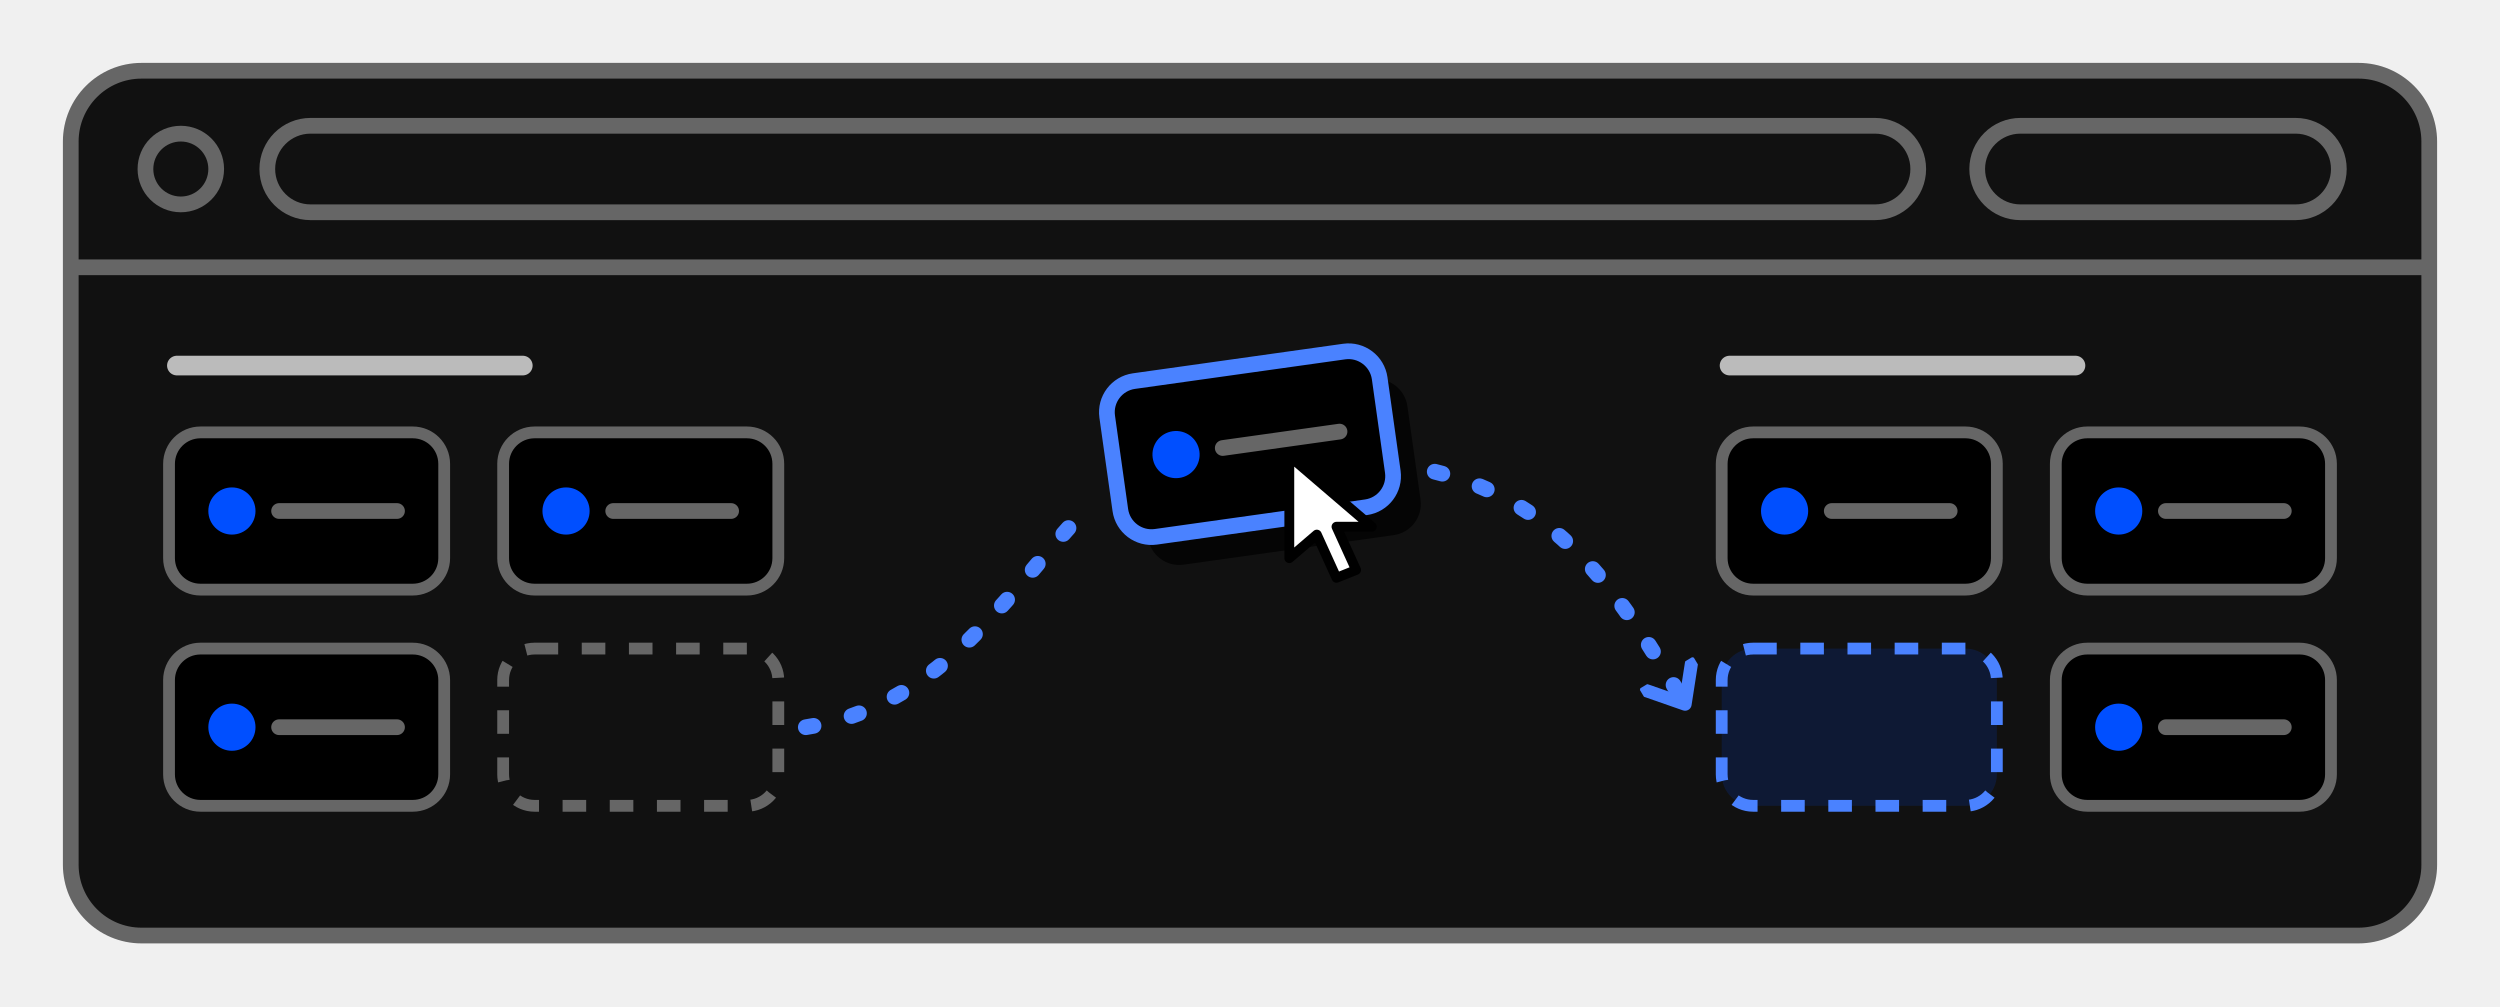
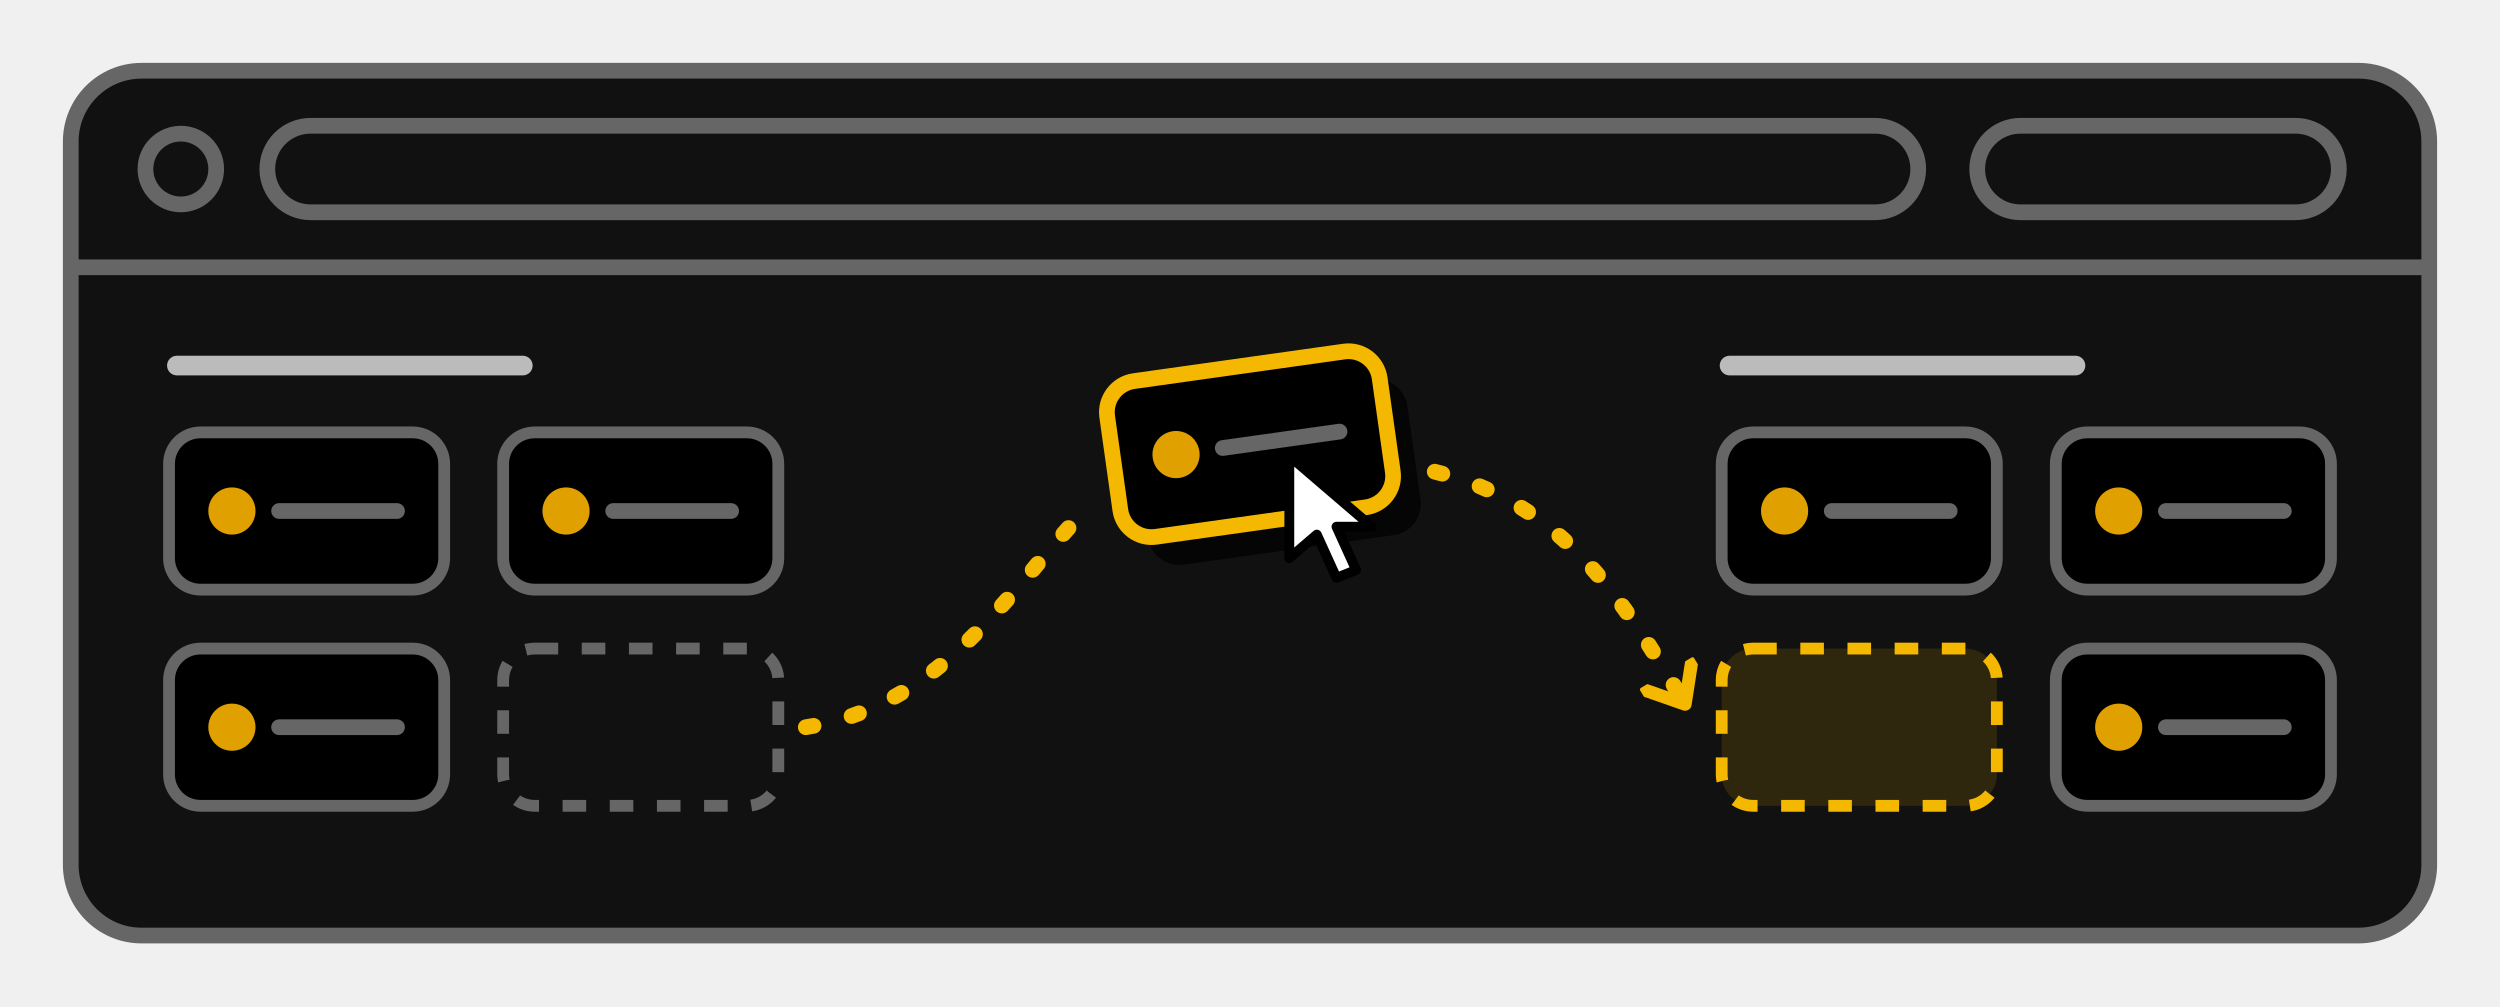
<svg xmlns="http://www.w3.org/2000/svg" viewBox="117 12 636 256" role="img" aria-labelledby="title">
  <defs>
    <g id="tile">
      <rect width="70" height="40" rx="8" fill="#000" stroke="#666" stroke-width="3" />
-       <circle cx="16" cy="20" r="6" fill="#004fff" />
+       <circle cx="16" cy="20" r="6" fill="#e0a100" />
      <line x1="28" y1="20" x2="58" y2="20" stroke="#666" stroke-width="4" stroke-linecap="round" />
    </g>
    <path id="pointer" d="M0 0 V26 L7 20 L12 31 L17 29 L12 18 H21 Z" fill="#fff" stroke="#000" stroke-linejoin="round" stroke-width="2.5" />
    <marker id="arrowhead" viewBox="0 0 12 12" refX="6" refY="6" markerWidth="16" markerHeight="16" markerUnits="userSpaceOnUse" orient="auto">
-       <polyline points="1,1 7,6 1,11" fill="none" stroke="#4a82ff" stroke-width="2.5" stroke-linecap="round" stroke-linejoin="round" />
+       <polyline points="1,1 7,6 1,11" fill="none" stroke="#f5b800" stroke-width="2.5" stroke-linecap="round" stroke-linejoin="round" />
    </marker>
  </defs>
  <g stroke="#666" stroke-width="4" fill="none">
    <rect x="135" y="30" width="600" height="220" rx="18" fill="#111" />
    <line x1="135" y1="80" x2="735" y2="80" />
    <circle cx="163" cy="55" r="9" />
    <rect x="185" y="44" width="420" height="22" rx="11" />
    <rect x="620" y="44" width="92" height="22" rx="11" />
  </g>
  <g stroke="#bbb" stroke-width="5" stroke-linecap="round">
    <line x1="162" y1="105" x2="250" y2="105" />
    <line x1="557" y1="105" x2="645" y2="105" />
  </g>
  <use href="#tile" x="160" y="122" />
  <use href="#tile" x="245" y="122" />
  <use href="#tile" x="160" y="177" />
  <use href="#tile" x="555" y="122" />
  <use href="#tile" x="640" y="122" />
  <use href="#tile" x="640" y="177" />
  <rect x="245" y="177" width="70" height="40" rx="8" fill="none" stroke="#666" stroke-width="3" stroke-dasharray="6 6" />
-   <rect x="555" y="177" width="70" height="40" rx="8" fill="#004fff" fill-opacity="0.15" stroke="#4a82ff" stroke-width="3" stroke-dasharray="6 6" />
-   <g stroke="#4a82ff" stroke-width="4" stroke-linecap="round" fill="none">
+   <rect x="555" y="177" width="70" height="40" rx="8" fill="#e0a100" fill-opacity="0.15" stroke="#f5b800" stroke-width="3" stroke-dasharray="6 6" />
+   <g stroke="#f5b800" stroke-width="4" stroke-linecap="round" fill="none">
    <path d="M322 197 C355 192 372 165 390 145" stroke-dasharray="2 10" />
    <path d="M482 132 C515 140 530 165 545 190" stroke-dasharray="2 10" marker-end="url(#arrowhead)" />
  </g>
  <g transform="translate(435 125) rotate(-8)">
    <rect x="-29" y="-12" width="70" height="40" rx="8" fill="#000" opacity="0.7" />
-     <rect x="-35" y="-20" width="70" height="40" rx="8" fill="#000" stroke="#4a82ff" stroke-width="4" />
-     <circle cx="-19" cy="0" r="6" fill="#004fff" />
+     <rect x="-35" y="-20" width="70" height="40" rx="8" fill="#000" stroke="#f5b800" stroke-width="4" />
+     <circle cx="-19" cy="0" r="6" fill="#e0a100" />
    <line x1="-7" y1="0" x2="23" y2="0" stroke="#666" stroke-width="4" stroke-linecap="round" />
  </g>
  <use href="#pointer" x="445" y="128" />
</svg>
